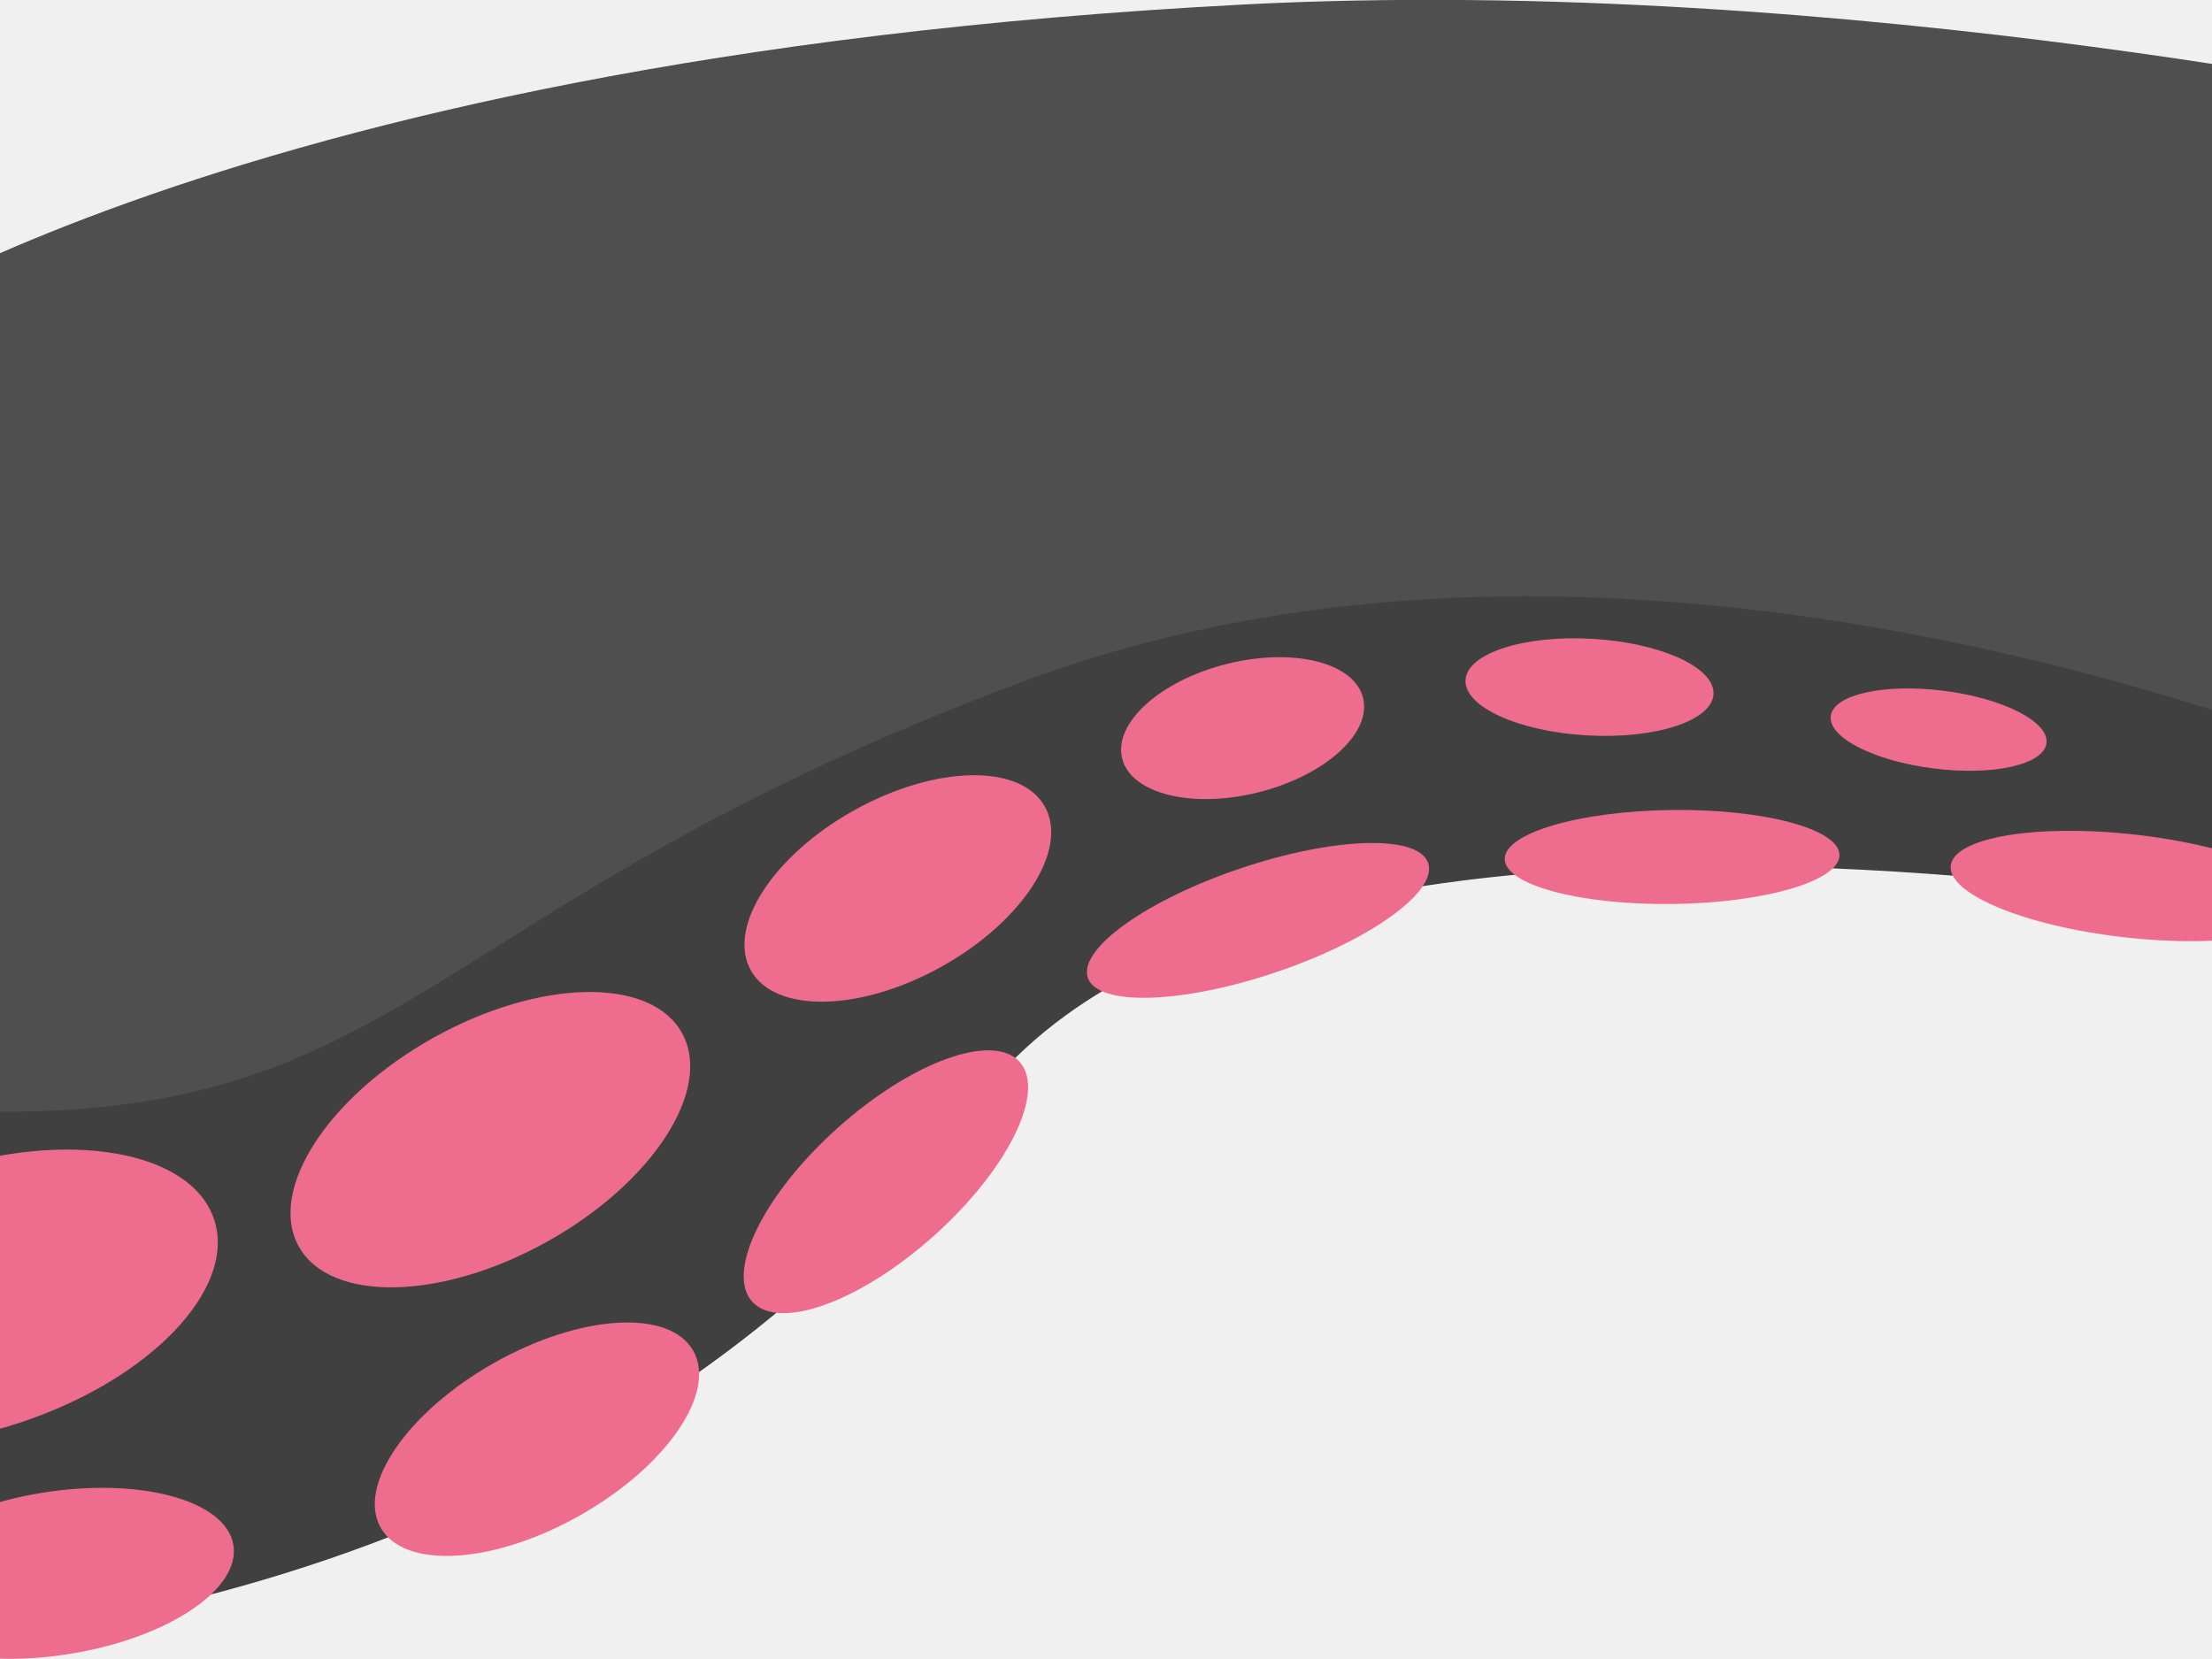
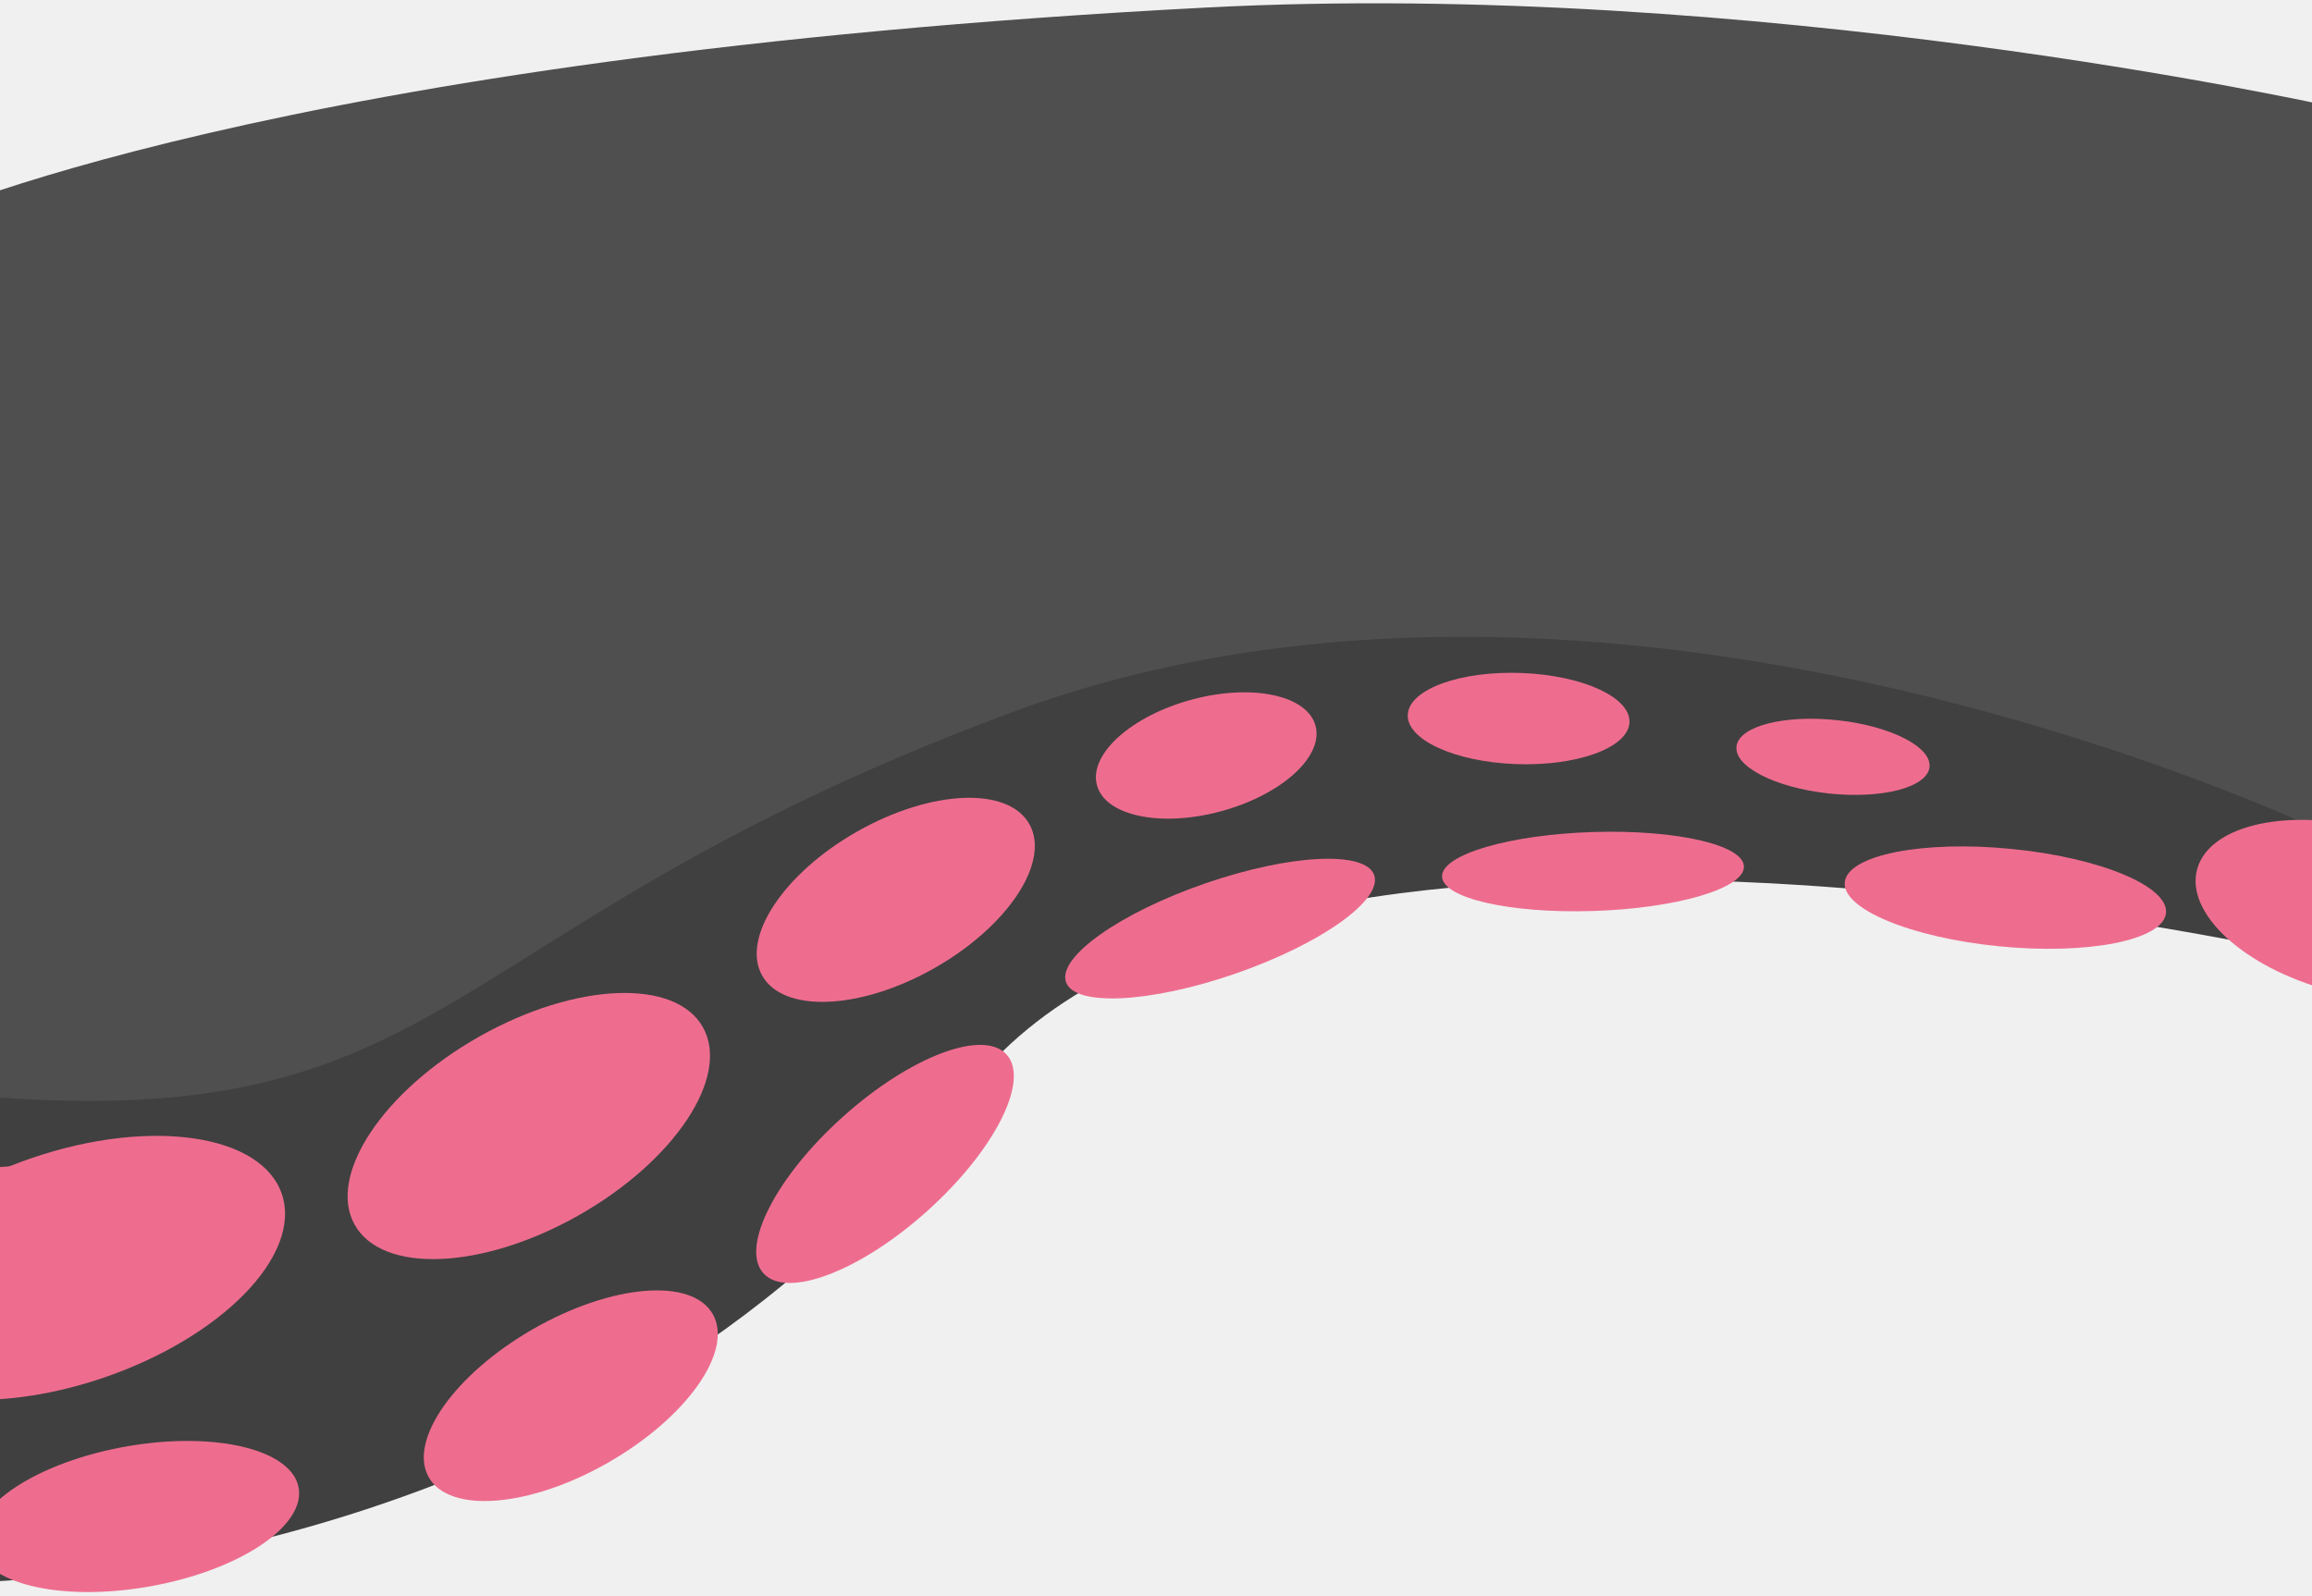
- <svg xmlns="http://www.w3.org/2000/svg" width="1920" height="1440" viewBox="0 0 1920 1440" fill="none">
+ <svg xmlns="http://www.w3.org/2000/svg" width="1920" height="1325" viewBox="0 0 1920 1325" fill="none">
  <g clip-path="url(#clip0)">
-     <mask id="mask0" mask-type="alpha" maskUnits="userSpaceOnUse" x="-720" y="-206" width="3043" height="1864">
-       <rect width="3041" height="1864" transform="matrix(-1 8.74228e-08 8.74228e-08 1 2322 -206)" fill="#C4C4C4" />
+     <mask id="mask0" mask-type="alpha" maskUnits="userSpaceOnUse" x="-547" y="-95" width="2621" height="1607">
+       <rect width="2620" height="1605.95" transform="matrix(-1 8.74228e-08 8.74228e-08 1 2073 -94.5268)" fill="#C4C4C4" />
    </mask>
    <g mask="url(#mask0)">
-       <path d="M-111.836 1427.99L-111.836 919.992C-111.836 919.671 -111.961 919.572 -111.701 919.384C-102.901 913.029 335.195 597.767 730.664 527.644C1525.61 386.689 2131.16 664.644 2131.16 664.644L2131.16 823.144C2131.16 823.144 1118.5 593.5 847.5 957C504.126 1417.58 -90.157 1428.74 -111.258 1428.99C-111.813 1429 -111.836 1428.55 -111.836 1427.99Z" fill="#404040" />
-       <path d="M1078.16 3.981C1606.99 -23.593 2151.41 96.726 2167.86 100.396C2168.32 100.497 2168.24 100.813 2168.24 101.281L2168.24 709.877C2168.24 710.617 2167.86 711.295 2167.2 710.974C2137.11 696.475 1463.42 377.409 889.5 591C302.666 809.396 360.435 1018.76 -177.895 952.593C-178.396 952.532 -178.804 952.102 -178.804 951.597L-178.804 317.231C-178.804 316.925 -178.897 316.818 -178.655 316.63C-170.576 310.357 168.013 51.438 1078.16 3.981Z" fill="#4F4F4F" />
-       <ellipse rx="145.282" ry="40.797" transform="matrix(0.999924 -0.0123358 -0.0123358 -0.999924 1451.37 743.872)" fill="#EE6D8F" />
-       <ellipse rx="155.878" ry="47.635" transform="matrix(0.947698 -0.319169 -0.319169 -0.947698 1091.93 798.897)" fill="#EE6D8F" />
-       <ellipse rx="155.878" ry="62.743" transform="matrix(0.744706 -0.667393 -0.667393 -0.744706 768.957 1025.76)" fill="#EE6D8F" />
-       <ellipse rx="146.065" ry="77.74" transform="matrix(0.873721 -0.486427 -0.486427 -0.873721 779.313 771.179)" fill="#EE6D8F" />
-       <ellipse rx="107.8" ry="57.374" transform="matrix(0.969572 -0.244806 -0.244806 -0.969572 1078.57 632.018)" fill="#EE6D8F" />
-       <ellipse rx="107.8" ry="41.968" transform="matrix(0.998358 0.0572891 0.0572891 -0.998358 1379.68 596.399)" fill="#EE6D8F" />
-       <ellipse rx="94.367" ry="34" transform="matrix(0.992165 0.124936 0.124936 -0.992165 1682.7 633.302)" fill="#EE6D8F" />
-       <ellipse rx="190.377" ry="101.324" transform="matrix(0.873329 -0.487131 -0.487131 -0.873329 425.62 989.23)" fill="#EE6D8F" />
-       <ellipse rx="215.546" ry="114.719" transform="matrix(0.949906 -0.312537 -0.312537 -0.949906 -18.8693 1125.97)" fill="#EE6D8F" />
-       <ellipse rx="155.878" ry="75.965" transform="matrix(0.870328 -0.492473 -0.492473 -0.870328 466.066 1249.22)" fill="#EE6D8F" />
-       <ellipse rx="155.878" ry="70.943" transform="matrix(0.987651 -0.156668 -0.156668 -0.987651 48.6442 1365.65)" fill="#EE6D8F" />
-       <ellipse rx="138.105" ry="80.422" transform="matrix(0.913287 -0.407317 -0.407317 -0.913287 -124.221 1120.26)" fill="#EE6D8F" />
-       <ellipse rx="156.63" ry="44.813" transform="matrix(0.993642 0.112584 0.112584 -0.993642 1848.87 769.029)" fill="#EE6D8F" />
+       <path d="M-23.893 1313.12L-23.893 875.652C-23.893 875.332 -23.996 875.216 -23.736 875.029C-14.958 868.694 361.809 597.867 701.97 537.551C1386.86 416.109 1908.58 655.584 1908.58 655.584L1908.58 792.141C1908.58 792.141 1036.11 594.29 802.631 907.466C507.659 1303.12 -2.227 1313.84 -23.223 1314.11C-23.777 1314.12 -23.893 1313.67 -23.893 1313.12Z" fill="#404040" />
+       <path d="M1001.36 6.276C1455.84 -17.422 1923.69 85.666 1940.09 89.317C1940.53 89.416 1940.53 89.731 1940.53 90.179L1940.53 90.216L1940.53 694.333C1940.53 695.073 1939.98 695.671 1939.32 695.351C1909.4 680.977 1331.45 408.797 838.817 592.136C333.271 780.28 382.987 960.647 -80.68 903.684C-81.181 903.623 -81.589 903.193 -81.589 902.688L-81.589 189.55C-81.589 189.168 -81.563 188.912 -81.218 188.748C-69.439 183.139 223.967 46.81 1001.36 6.276Z" fill="#4F4F4F" />
+       <ellipse rx="127.878" ry="32.205" transform="matrix(0.980251 -0.0303421 0.00747455 -1.01879 1322.9 723.843)" fill="#EE6D8F" />
+       <ellipse rx="136.075" ry="39.424" transform="matrix(0.940897 -0.324957 -0.313012 -0.952184 1013.22 771.251)" fill="#EE6D8F" />
+       <ellipse rx="133.598" ry="53.528" transform="matrix(0.756312 -0.679412 -0.654767 -0.730798 734.963 966.706)" fill="#EE6D8F" />
+       <ellipse rx="126.846" ry="65.69" transform="matrix(0.875847 -0.493869 -0.478514 -0.869041 743.885 747.37)" fill="#EE6D8F" />
+       <ellipse rx="94.862" ry="47.623" transform="matrix(0.95848 -0.253525 -0.235771 -0.978813 1001.71 627.474)" fill="#EE6D8F" />
+       <ellipse rx="94.164" ry="37.132" transform="matrix(0.977365 0.038172 0.0743899 -1.01866 1261.14 596.787)" fill="#EE6D8F" />
+       <ellipse rx="82.597" ry="29.938" transform="matrix(0.969942 0.107378 0.140649 -1.01381 1522.21 628.58)" fill="#EE6D8F" />
+       <ellipse rx="165.321" ry="85.623" transform="matrix(0.875494 -0.494583 -0.479208 -0.868609 439.157 935.233)" fill="#EE6D8F" />
+       <ellipse rx="189.029" ry="95.711" transform="matrix(0.942298 -0.319987 -0.304786 -0.955364 56.2038 1053.04)" fill="#EE6D8F" />
+       <ellipse rx="135.216" ry="64.157" transform="matrix(0.872861 -0.499863 -0.484596 -0.865224 474.004 1159.23)" fill="#EE6D8F" />
+       <ellipse rx="137.526" ry="58.269" transform="matrix(0.972613 -0.167715 -0.145119 -1.00125 114.371 1259.54)" fill="#EE6D8F" />
+       <ellipse rx="120.585" ry="67.647" transform="matrix(0.910862 -0.414348 -0.399922 -0.91328 -34.5629 1048.12)" fill="#EE6D8F" />
+       <ellipse rx="137.258" ry="39.841" transform="matrix(0.971537 0.095526 0.127586 -1.01514 1665.37 745.518)" fill="#EE6D8F" />
+       <ellipse rx="137.052" ry="67.516" transform="matrix(0.939121 0.253084 0.287258 -0.98573 1953.5 756.002)" fill="#EE6D8F" />
    </g>
  </g>
  <defs>
    <clipPath id="clip0">
-       <rect width="1920" height="1440" fill="white" />
+       <rect width="1920" height="1325" fill="white" />
    </clipPath>
  </defs>
</svg>
